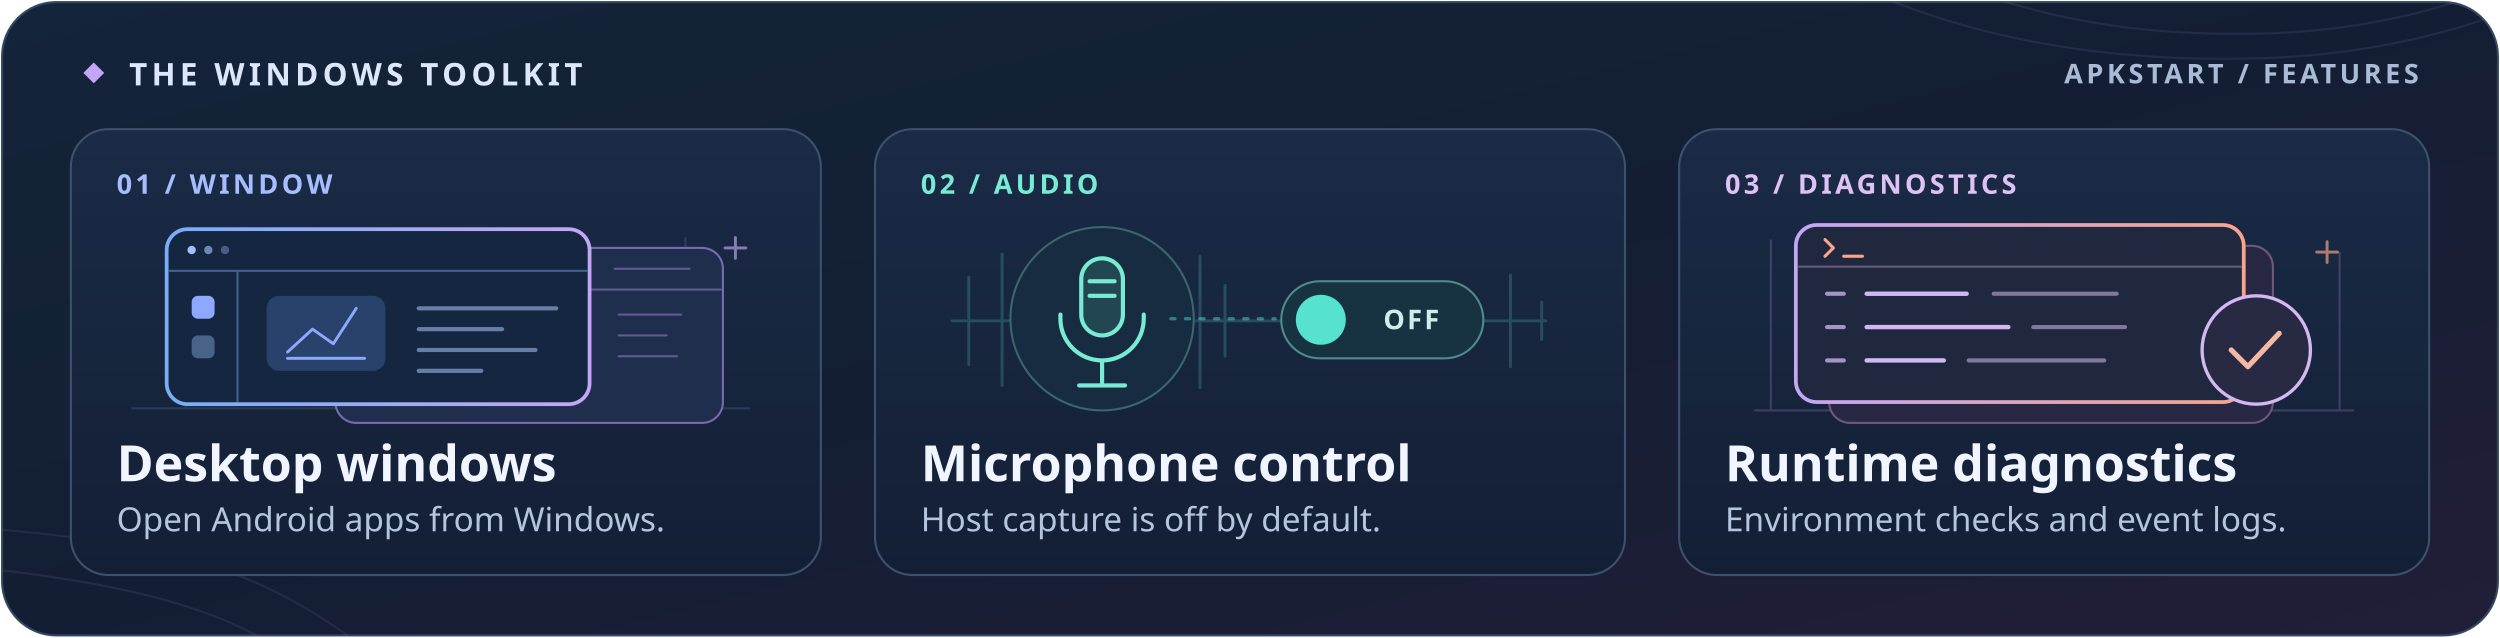
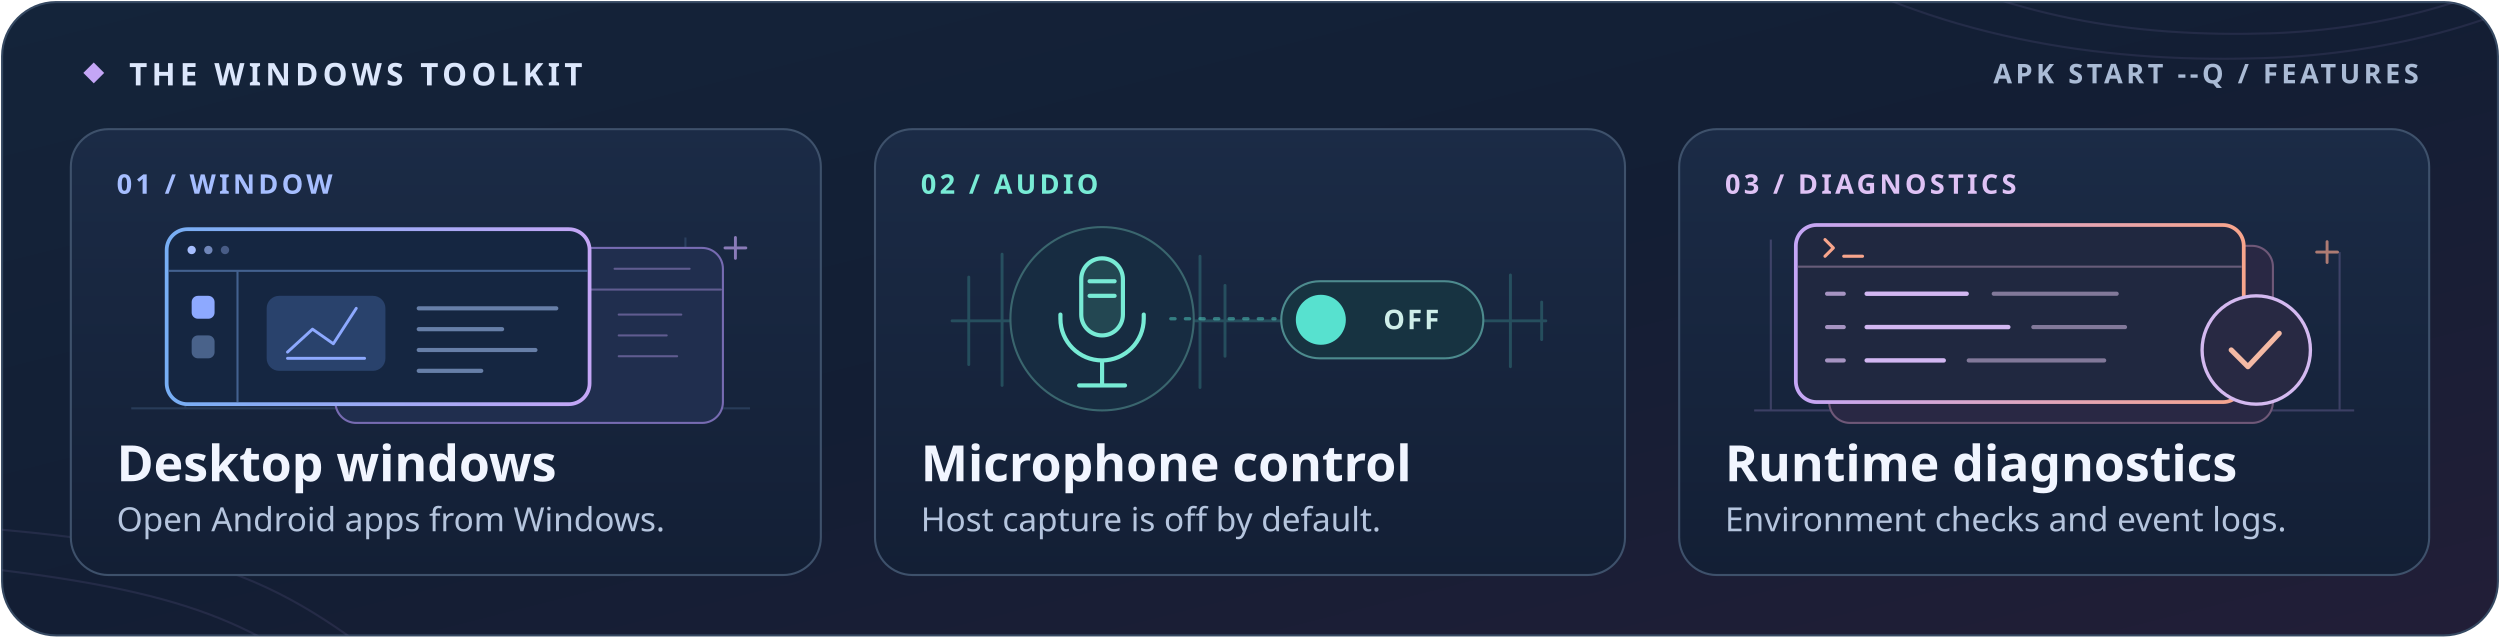
<svg xmlns="http://www.w3.org/2000/svg" width="1200" height="306" viewBox="0 0 1200 306" role="img" aria-labelledby="title desc">
  <defs>
    <linearGradient id="surface" x1="0" y1="0" x2="1" y2="1" gradientUnits="objectBoundingBox">
      <stop stop-color="#14243A" />
      <stop offset=".5" stop-color="#131E34" />
      <stop offset="1" stop-color="#221E37" />
    </linearGradient>
    <linearGradient id="panel" x1="0" y1="0" x2="0" y2="1" gradientUnits="objectBoundingBox">
      <stop stop-color="#1B2B46" />
      <stop offset="1" stop-color="#131F35" />
    </linearGradient>
    <linearGradient id="cornflower">
      <stop stop-color="#77AEF4" />
      <stop offset="1" stop-color="#C4A6F6" />
    </linearGradient>
    <linearGradient id="sea">
      <stop stop-color="#57E1CF" />
      <stop offset="1" stop-color="#A2EBD8" />
    </linearGradient>
    <linearGradient id="dusk">
      <stop stop-color="#C4A6F6" />
      <stop offset="1" stop-color="#F8A58C" />
    </linearGradient>
    <clipPath id="shell">
      <rect x="1" y="1" width="1198" height="304" rx="26" />
    </clipPath>
  </defs>
  <rect x="1" y="1" width="1198" height="304" rx="26" fill="url(#surface)" stroke="#354861" />
  <g clip-path="url(#shell)" fill="none" stroke="#C4A6F6" stroke-opacity=".1">
    <path d="M858-24c70 42 150 54 224 52 59-1 124-17 159-43" />
    <path d="M903-23c63 31 118 41 187 39 55-2 112-17 147-45" />
    <path d="M-64 250c163 8 194 25 260 77m-229-57c123 12 152 28 201 64" />
  </g>
  <g font-family="Segoe UI, system-ui, sans-serif">
    <path d="M40 35l5-5 5 5-5 5z" fill="#C4A6F6" />
    <text x="62" y="41" fill="#DCE7FC" font-size="15" font-weight="700" letter-spacing="2.1">THE WINDOWS TOOLKIT</text>
-     <text x="1161" y="40" text-anchor="end" fill="#AABBD5" font-size="13" font-weight="600" letter-spacing="1.7">APKSTART / FEATURES</text>
+     <text x="1161" y="40" text-anchor="end" fill="#AABBD5" font-size="13" font-weight="600" letter-spacing="1.7">APK START --Q / FEATURES</text>
    <g transform="translate(34 62)">
      <rect width="360" height="214" rx="18" fill="url(#panel)" stroke="#3E516B" />
      <path d="M18 1h67" stroke="url(#cornflower)" stroke-width="2" stroke-linecap="round" />
      <text x="22" y="31" fill="#A6BEFF" font-size="13" font-weight="700" letter-spacing="1.6">01 / WINDOW</text>
      <g transform="translate(24 46)">
        <path d="M5 88h297M31 5v83m240-82v82" fill="none" stroke="#7BACE8" stroke-opacity=".18" />
        <rect x="103" y="11" width="186" height="84" rx="10" fill="#202E4E" stroke="#776BB2" />
        <path d="M104 31h184M237 21h36M239 43h30m-30 10h23m-23 10h28" fill="none" stroke="#C4A6F6" stroke-opacity=".39" stroke-linecap="round" />
        <rect x="22" y="2" width="203" height="84" rx="10" fill="#152641" stroke="url(#cornflower)" stroke-width="1.8" />
        <path d="M23 22h201m-168 0v63" fill="none" stroke="#6186C1" stroke-opacity=".61" />
        <g fill="#A6BEFF">
          <circle cx="34" cy="12" r="2" />
          <circle cx="42" cy="12" r="2" fill-opacity=".63" />
          <circle cx="50" cy="12" r="2" fill-opacity=".36" />
        </g>
        <rect x="34" y="34" width="11" height="11" rx="3" fill="#8DA9FF" />
        <rect x="34" y="53" width="11" height="11" rx="3" fill="#49628A" />
        <rect x="70" y="34" width="57" height="36" rx="6" fill="#29426C" />
        <path d="M80 61l12-11 10 7 11-17m-33 24h37" fill="none" stroke="#8DA9FF" stroke-width="1.4" stroke-linecap="round" stroke-linejoin="round" />
        <path d="M143 40h66m-66 10h40m-40 10h56m-56 10h30" fill="none" stroke="#677FA8" stroke-width="2" stroke-linecap="round" />
        <path d="M295 6v10m-5-5h10" stroke="#C4A6F6" stroke-opacity=".66" stroke-width="1.4" stroke-linecap="round" />
      </g>
      <text x="22" y="169" fill="#F1F5FF" font-size="24" font-weight="700">Desktop windows</text>
      <text x="22" y="193" fill="#B5C5DE" font-size="16">Open Android apps from Windows.</text>
    </g>
    <g transform="translate(420 62)">
      <rect width="360" height="214" rx="18" fill="url(#panel)" stroke="#3E516B" />
      <path d="M18 1h67" stroke="url(#sea)" stroke-width="2" stroke-linecap="round" />
      <text x="22" y="31" fill="#78EBD5" font-size="13" font-weight="700" letter-spacing="1.6">02 / AUDIO</text>
      <g transform="translate(30 45)">
        <path d="M7 47h285M15 26v42m16-53v63m95-62v63m12-49v34m137-39v44m15-31v18" fill="none" stroke="#57E1CF" stroke-opacity=".22" stroke-width="1.4" stroke-linecap="round" />
        <circle cx="79" cy="46" r="44" fill="#172C41" stroke="#3A666E" />
        <rect x="69" y="17" width="20" height="37" rx="10" fill="#234752" stroke="#78EBD5" stroke-width="2" />
        <path d="M59 44v2a20 20 0 0 0 40 0v-2m-20 22v12m-11 0h22m-17-50h12m-12 7h12" fill="none" stroke="#78EBD5" stroke-width="2" stroke-linecap="round" />
        <path d="M112 46h50" stroke="#57E1CF" stroke-opacity=".46" stroke-dasharray="2 5" stroke-width="1.6" stroke-linecap="round" />
        <rect x="165" y="28" width="97" height="37" rx="18.5" fill="#173341" stroke="#4D8B8E" />
        <circle cx="184" cy="46.5" r="12" fill="#57E1CF" />
        <text x="214" y="51" fill="#CFEEE9" font-size="13" font-weight="700" letter-spacing="1.1">OFF</text>
      </g>
      <text x="22" y="169" fill="#F1F5FF" font-size="24" font-weight="700">Microphone control</text>
      <text x="22" y="193" fill="#B5C5DE" font-size="16">Host capture is off by default.</text>
    </g>
    <g transform="translate(806 62)">
      <rect width="360" height="214" rx="18" fill="url(#panel)" stroke="#3E516B" />
      <path d="M18 1h67" stroke="url(#dusk)" stroke-width="2" stroke-linecap="round" />
      <text x="22" y="31" fill="#DFC2F5" font-size="13" font-weight="700" letter-spacing="1.6">03 / DIAGNOSTICS</text>
      <g transform="translate(26 45)">
        <path d="M10 90h288M18 8v82m273-76v76" fill="none" stroke="#C4A6F6" stroke-opacity=".22" />
        <rect x="46" y="11" width="213" height="85" rx="10" fill="#292844" stroke="#6F5878" />
        <rect x="30" y="1" width="215" height="85" rx="10" fill="#202840" stroke="url(#dusk)" stroke-width="1.8" />
        <path d="M31 21h213" fill="none" stroke="#796987" stroke-opacity=".8" />
        <path d="m44 8 4 4-4 4m9 0h9" fill="none" stroke="#F8A58C" stroke-width="1.5" stroke-linecap="round" stroke-linejoin="round" />
        <path d="M45 34h8m-8 16h8m-8 16h8" fill="none" stroke="#A694C2" stroke-width="2" stroke-linecap="round" />
        <path d="M64 34h48m-48 16h68m-68 16h37" fill="none" stroke="#D2B7F2" stroke-width="2.1" stroke-linecap="round" />
        <path d="M125 34h59m-40 16h44m-75 16h65" fill="none" stroke="#82799A" stroke-width="2" stroke-linecap="round" />
        <circle cx="251" cy="61" r="26" fill="#282943" stroke="#D4B9F0" stroke-width="1.6" />
        <path d="m239 61 8 8 15-16" fill="none" stroke="#F4B9A4" stroke-width="2.5" stroke-linecap="round" stroke-linejoin="round" />
        <path d="M285 9v10m-5-5h10" stroke="#F8A58C" stroke-opacity=".67" stroke-width="1.4" stroke-linecap="round" />
      </g>
      <text x="22" y="169" fill="#F1F5FF" font-size="24" font-weight="700">Runtime diagnostics</text>
      <text x="22" y="193" fill="#B5C5DE" font-size="16">Environment checks and event logs.</text>
    </g>
  </g>
</svg>
